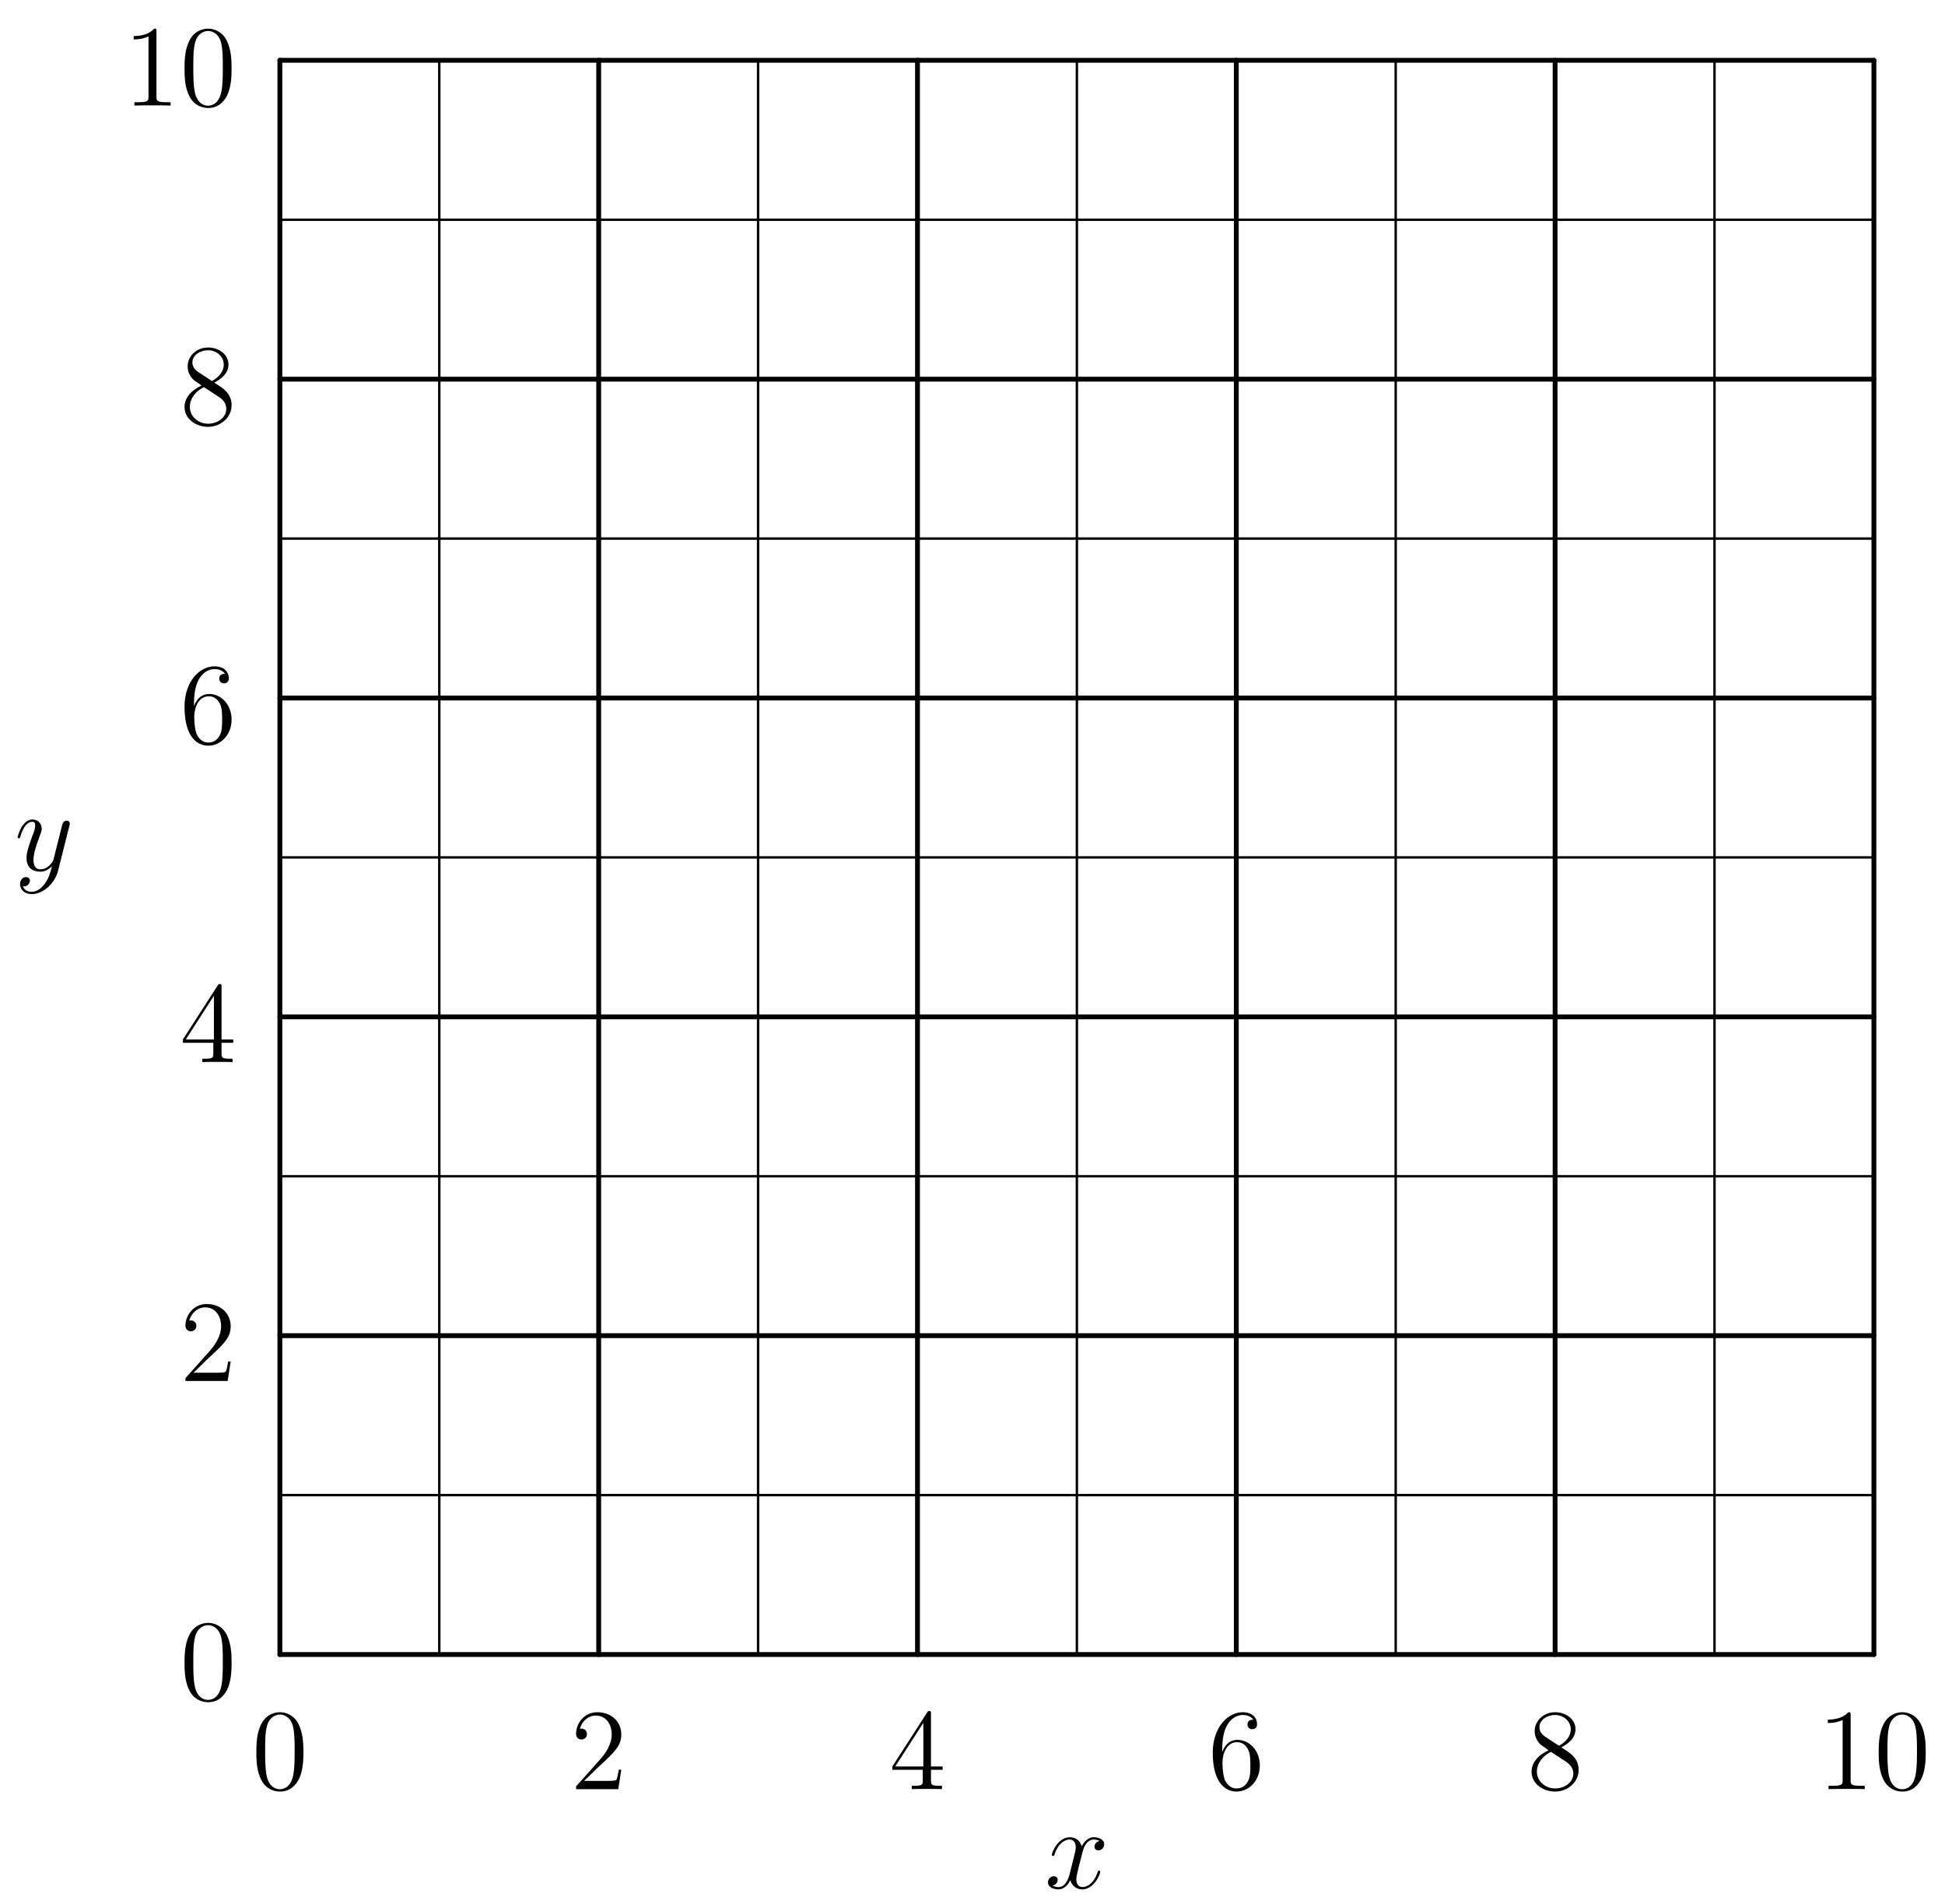
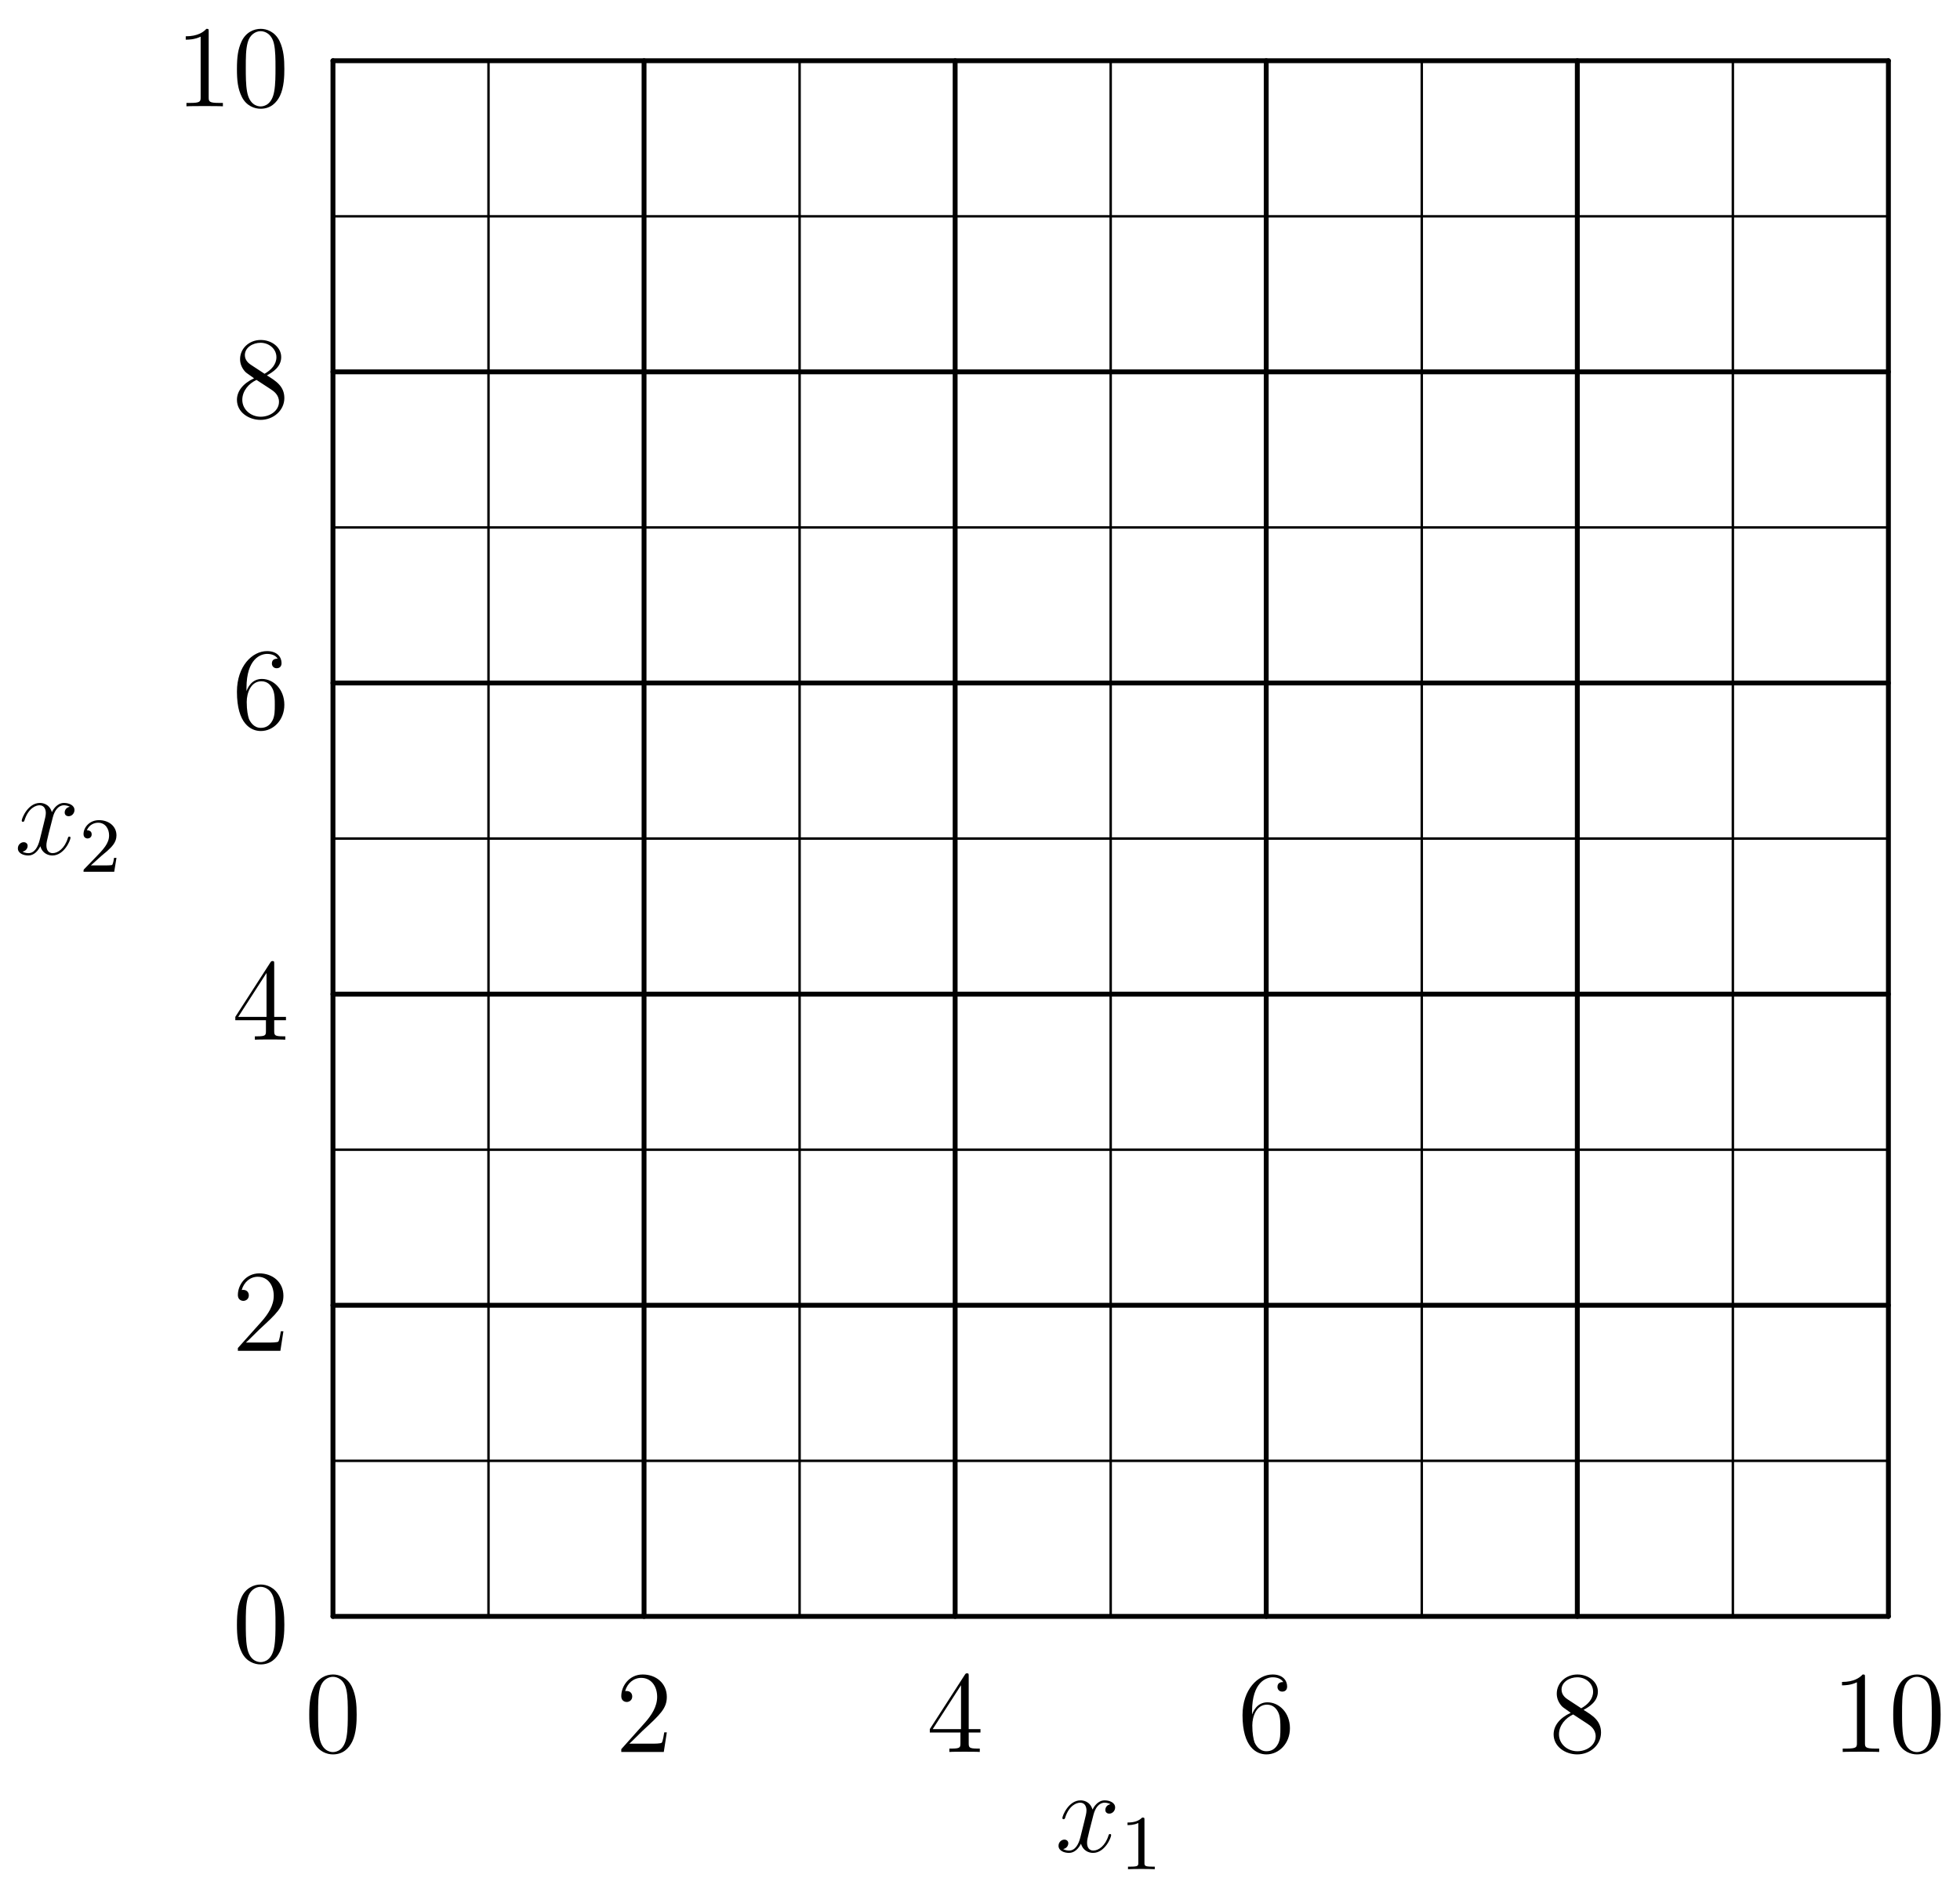
- <svg xmlns="http://www.w3.org/2000/svg" xmlns:xlink="http://www.w3.org/1999/xlink" version="1.1" width="201.031pt" height="196.695pt" viewBox="85.337 224.845 201.031 196.695">
+ <svg xmlns="http://www.w3.org/2000/svg" xmlns:xlink="http://www.w3.org/1999/xlink" version="1.1" width="201.18pt" height="193.389pt" viewBox="90.585 219.747 201.18 193.389">
  <defs>
+     <path id="g1-49" d="M2.503-5.077C2.503-5.292 2.487-5.3 2.271-5.3C1.945-4.981 1.522-4.79 .765-4.79V-4.527C.98-4.527 1.411-4.527 1.873-4.742V-.654C1.873-.359 1.849-.263 1.092-.263H.813V0C1.14-.024 1.825-.024 2.184-.024S3.236-.024 3.563 0V-.263H3.284C2.527-.263 2.503-.359 2.503-.654V-5.077Z" />
+     <path id="g1-50" d="M2.248-1.626C2.375-1.745 2.71-2.008 2.837-2.12C3.332-2.574 3.802-3.013 3.802-3.738C3.802-4.686 3.005-5.3 2.008-5.3C1.052-5.3 .422-4.575 .422-3.866C.422-3.475 .733-3.419 .845-3.419C1.012-3.419 1.259-3.539 1.259-3.842C1.259-4.256 .861-4.256 .765-4.256C.996-4.838 1.53-5.037 1.921-5.037C2.662-5.037 3.045-4.407 3.045-3.738C3.045-2.909 2.463-2.303 1.522-1.339L.518-.303C.422-.215 .422-.199 .422 0H3.571L3.802-1.427H3.555C3.531-1.267 3.467-.869 3.371-.717C3.324-.654 2.718-.654 2.59-.654H1.172L2.248-1.626Z" />
    <path id="g0-120" d="M5.667-4.878C5.284-4.806 5.141-4.519 5.141-4.292C5.141-4.005 5.368-3.909 5.535-3.909C5.894-3.909 6.145-4.22 6.145-4.543C6.145-5.045 5.571-5.272 5.069-5.272C4.34-5.272 3.933-4.555 3.826-4.328C3.551-5.224 2.809-5.272 2.594-5.272C1.375-5.272 .729-3.706 .729-3.443C.729-3.395 .777-3.335 .861-3.335C.956-3.335 .98-3.407 1.004-3.455C1.411-4.782 2.212-5.033 2.558-5.033C3.096-5.033 3.204-4.531 3.204-4.244C3.204-3.981 3.132-3.706 2.989-3.132L2.582-1.494C2.403-.777 2.056-.12 1.423-.12C1.363-.12 1.064-.12 .813-.275C1.243-.359 1.339-.717 1.339-.861C1.339-1.1 1.16-1.243 .933-1.243C.646-1.243 .335-.992 .335-.61C.335-.108 .897 .12 1.411 .12C1.985 .12 2.391-.335 2.642-.825C2.833-.12 3.431 .12 3.873 .12C5.093 .12 5.738-1.447 5.738-1.71C5.738-1.769 5.691-1.817 5.619-1.817C5.511-1.817 5.499-1.757 5.464-1.662C5.141-.61 4.447-.12 3.909-.12C3.491-.12 3.264-.43 3.264-.921C3.264-1.184 3.312-1.375 3.503-2.164L3.921-3.79C4.101-4.507 4.507-5.033 5.057-5.033C5.081-5.033 5.416-5.033 5.667-4.878Z" />
-     <path id="g0-121" d="M3.144 1.339C2.821 1.793 2.355 2.2 1.769 2.2C1.626 2.2 1.052 2.176 .873 1.626C.909 1.638 .968 1.638 .992 1.638C1.351 1.638 1.59 1.327 1.59 1.052S1.363 .681 1.184 .681C.992 .681 .574 .825 .574 1.411C.574 2.02 1.088 2.439 1.769 2.439C2.965 2.439 4.172 1.339 4.507 .012L5.679-4.651C5.691-4.71 5.715-4.782 5.715-4.854C5.715-5.033 5.571-5.153 5.392-5.153C5.284-5.153 5.033-5.105 4.937-4.746L4.053-1.231C3.993-1.016 3.993-.992 3.897-.861C3.658-.526 3.264-.12 2.69-.12C2.02-.12 1.961-.777 1.961-1.1C1.961-1.781 2.283-2.702 2.606-3.563C2.738-3.909 2.809-4.077 2.809-4.316C2.809-4.818 2.451-5.272 1.865-5.272C.765-5.272 .323-3.539 .323-3.443C.323-3.395 .371-3.335 .454-3.335C.562-3.335 .574-3.383 .622-3.551C.909-4.555 1.363-5.033 1.829-5.033C1.937-5.033 2.14-5.033 2.14-4.639C2.14-4.328 2.008-3.981 1.829-3.527C1.243-1.961 1.243-1.566 1.243-1.279C1.243-.143 2.056 .12 2.654 .12C3.001 .12 3.431 .012 3.85-.43L3.862-.418C3.682 .287 3.563 .753 3.144 1.339Z" />
-     <path id="g1-48" d="M5.356-3.826C5.356-4.818 5.296-5.786 4.866-6.695C4.376-7.687 3.515-7.95 2.929-7.95C2.236-7.95 1.387-7.603 .944-6.611C.61-5.858 .49-5.117 .49-3.826C.49-2.666 .574-1.793 1.004-.944C1.47-.036 2.295 .251 2.917 .251C3.957 .251 4.555-.371 4.902-1.064C5.332-1.961 5.356-3.132 5.356-3.826ZM2.917 .012C2.534 .012 1.757-.203 1.53-1.506C1.399-2.224 1.399-3.132 1.399-3.969C1.399-4.949 1.399-5.834 1.59-6.539C1.793-7.34 2.403-7.711 2.917-7.711C3.371-7.711 4.065-7.436 4.292-6.408C4.447-5.727 4.447-4.782 4.447-3.969C4.447-3.168 4.447-2.26 4.316-1.53C4.089-.215 3.335 .012 2.917 .012Z" />
-     <path id="g1-49" d="M3.443-7.663C3.443-7.938 3.443-7.95 3.204-7.95C2.917-7.627 2.319-7.185 1.088-7.185V-6.838C1.363-6.838 1.961-6.838 2.618-7.149V-.921C2.618-.49 2.582-.347 1.53-.347H1.16V0C1.482-.024 2.642-.024 3.037-.024S4.579-.024 4.902 0V-.347H4.531C3.479-.347 3.443-.49 3.443-.921V-7.663Z" />
-     <path id="g1-50" d="M5.26-2.008H4.997C4.961-1.805 4.866-1.148 4.746-.956C4.663-.849 3.981-.849 3.622-.849H1.411C1.733-1.124 2.463-1.889 2.774-2.176C4.591-3.85 5.26-4.471 5.26-5.655C5.26-7.03 4.172-7.95 2.786-7.95S.586-6.767 .586-5.738C.586-5.129 1.112-5.129 1.148-5.129C1.399-5.129 1.71-5.308 1.71-5.691C1.71-6.025 1.482-6.253 1.148-6.253C1.04-6.253 1.016-6.253 .98-6.241C1.207-7.054 1.853-7.603 2.63-7.603C3.646-7.603 4.268-6.755 4.268-5.655C4.268-4.639 3.682-3.754 3.001-2.989L.586-.287V0H4.949L5.26-2.008Z" />
-     <path id="g1-52" d="M4.316-7.783C4.316-8.01 4.316-8.07 4.148-8.07C4.053-8.07 4.017-8.07 3.921-7.926L.323-2.343V-1.997H3.467V-.909C3.467-.466 3.443-.347 2.57-.347H2.331V0C2.606-.024 3.551-.024 3.885-.024S5.177-.024 5.452 0V-.347H5.212C4.352-.347 4.316-.466 4.316-.909V-1.997H5.523V-2.343H4.316V-7.783ZM3.527-6.85V-2.343H.622L3.527-6.85Z" />
-     <path id="g1-54" d="M1.47-4.16C1.47-7.185 2.941-7.663 3.587-7.663C4.017-7.663 4.447-7.532 4.674-7.173C4.531-7.173 4.077-7.173 4.077-6.683C4.077-6.42 4.256-6.193 4.567-6.193C4.866-6.193 5.069-6.372 5.069-6.719C5.069-7.34 4.615-7.95 3.575-7.95C2.068-7.95 .49-6.408 .49-3.778C.49-.49 1.925 .251 2.941 .251C4.244 .251 5.356-.885 5.356-2.439C5.356-4.029 4.244-5.093 3.049-5.093C1.985-5.093 1.59-4.172 1.47-3.838V-4.16ZM2.941-.072C2.188-.072 1.829-.741 1.722-.992C1.614-1.303 1.494-1.889 1.494-2.726C1.494-3.67 1.925-4.854 3.001-4.854C3.658-4.854 4.005-4.411 4.184-4.005C4.376-3.563 4.376-2.965 4.376-2.451C4.376-1.841 4.376-1.303 4.148-.849C3.85-.275 3.419-.072 2.941-.072Z" />
-     <path id="g1-56" d="M3.563-4.316C4.16-4.639 5.033-5.189 5.033-6.193C5.033-7.233 4.029-7.95 2.929-7.95C1.745-7.95 .813-7.077 .813-5.99C.813-5.583 .933-5.177 1.267-4.77C1.399-4.615 1.411-4.603 2.248-4.017C1.088-3.479 .49-2.678 .49-1.805C.49-.538 1.698 .251 2.917 .251C4.244 .251 5.356-.729 5.356-1.985C5.356-3.204 4.495-3.742 3.563-4.316ZM1.937-5.392C1.781-5.499 1.303-5.81 1.303-6.396C1.303-7.173 2.116-7.663 2.917-7.663C3.778-7.663 4.543-7.042 4.543-6.181C4.543-5.452 4.017-4.866 3.324-4.483L1.937-5.392ZM2.499-3.85L3.945-2.905C4.256-2.702 4.806-2.331 4.806-1.602C4.806-.693 3.885-.072 2.929-.072C1.913-.072 1.04-.813 1.04-1.805C1.04-2.738 1.722-3.491 2.499-3.85Z" />
+     <path id="g2-48" d="M5.356-3.826C5.356-4.818 5.296-5.786 4.866-6.695C4.376-7.687 3.515-7.95 2.929-7.95C2.236-7.95 1.387-7.603 .944-6.611C.61-5.858 .49-5.117 .49-3.826C.49-2.666 .574-1.793 1.004-.944C1.47-.036 2.295 .251 2.917 .251C3.957 .251 4.555-.371 4.902-1.064C5.332-1.961 5.356-3.132 5.356-3.826ZM2.917 .012C2.534 .012 1.757-.203 1.53-1.506C1.399-2.224 1.399-3.132 1.399-3.969C1.399-4.949 1.399-5.834 1.59-6.539C1.793-7.34 2.403-7.711 2.917-7.711C3.371-7.711 4.065-7.436 4.292-6.408C4.447-5.727 4.447-4.782 4.447-3.969C4.447-3.168 4.447-2.26 4.316-1.53C4.089-.215 3.335 .012 2.917 .012Z" />
+     <path id="g2-49" d="M3.443-7.663C3.443-7.938 3.443-7.95 3.204-7.95C2.917-7.627 2.319-7.185 1.088-7.185V-6.838C1.363-6.838 1.961-6.838 2.618-7.149V-.921C2.618-.49 2.582-.347 1.53-.347H1.16V0C1.482-.024 2.642-.024 3.037-.024S4.579-.024 4.902 0V-.347H4.531C3.479-.347 3.443-.49 3.443-.921V-7.663Z" />
+     <path id="g2-50" d="M5.26-2.008H4.997C4.961-1.805 4.866-1.148 4.746-.956C4.663-.849 3.981-.849 3.622-.849H1.411C1.733-1.124 2.463-1.889 2.774-2.176C4.591-3.85 5.26-4.471 5.26-5.655C5.26-7.03 4.172-7.95 2.786-7.95S.586-6.767 .586-5.738C.586-5.129 1.112-5.129 1.148-5.129C1.399-5.129 1.71-5.308 1.71-5.691C1.71-6.025 1.482-6.253 1.148-6.253C1.04-6.253 1.016-6.253 .98-6.241C1.207-7.054 1.853-7.603 2.63-7.603C3.646-7.603 4.268-6.755 4.268-5.655C4.268-4.639 3.682-3.754 3.001-2.989L.586-.287V0H4.949L5.26-2.008Z" />
+     <path id="g2-52" d="M4.316-7.783C4.316-8.01 4.316-8.07 4.148-8.07C4.053-8.07 4.017-8.07 3.921-7.926L.323-2.343V-1.997H3.467V-.909C3.467-.466 3.443-.347 2.57-.347H2.331V0C2.606-.024 3.551-.024 3.885-.024S5.177-.024 5.452 0V-.347H5.212C4.352-.347 4.316-.466 4.316-.909V-1.997H5.523V-2.343H4.316V-7.783ZM3.527-6.85V-2.343H.622L3.527-6.85Z" />
+     <path id="g2-54" d="M1.47-4.16C1.47-7.185 2.941-7.663 3.587-7.663C4.017-7.663 4.447-7.532 4.674-7.173C4.531-7.173 4.077-7.173 4.077-6.683C4.077-6.42 4.256-6.193 4.567-6.193C4.866-6.193 5.069-6.372 5.069-6.719C5.069-7.34 4.615-7.95 3.575-7.95C2.068-7.95 .49-6.408 .49-3.778C.49-.49 1.925 .251 2.941 .251C4.244 .251 5.356-.885 5.356-2.439C5.356-4.029 4.244-5.093 3.049-5.093C1.985-5.093 1.59-4.172 1.47-3.838V-4.16ZM2.941-.072C2.188-.072 1.829-.741 1.722-.992C1.614-1.303 1.494-1.889 1.494-2.726C1.494-3.67 1.925-4.854 3.001-4.854C3.658-4.854 4.005-4.411 4.184-4.005C4.376-3.563 4.376-2.965 4.376-2.451C4.376-1.841 4.376-1.303 4.148-.849C3.85-.275 3.419-.072 2.941-.072Z" />
+     <path id="g2-56" d="M3.563-4.316C4.16-4.639 5.033-5.189 5.033-6.193C5.033-7.233 4.029-7.95 2.929-7.95C1.745-7.95 .813-7.077 .813-5.99C.813-5.583 .933-5.177 1.267-4.77C1.399-4.615 1.411-4.603 2.248-4.017C1.088-3.479 .49-2.678 .49-1.805C.49-.538 1.698 .251 2.917 .251C4.244 .251 5.356-.729 5.356-1.985C5.356-3.204 4.495-3.742 3.563-4.316ZM1.937-5.392C1.781-5.499 1.303-5.81 1.303-6.396C1.303-7.173 2.116-7.663 2.917-7.663C3.778-7.663 4.543-7.042 4.543-6.181C4.543-5.452 4.017-4.866 3.324-4.483L1.937-5.392ZM2.499-3.85L3.945-2.905C4.256-2.702 4.806-2.331 4.806-1.602C4.806-.693 3.885-.072 2.929-.072C1.913-.072 1.04-.813 1.04-1.805C1.04-2.738 1.722-3.491 2.499-3.85Z" />
  </defs>
  <g id="page1">
-     <g transform="translate(85.3374 224.845)scale(.996264)">
-       <path d="M194.408 171.628V6.256" fill="none" stroke="#000000" stroke-linecap="round" stroke-linejoin="round" stroke-miterlimit="10.037" stroke-width="0.502" />
+     <g transform="translate(90.5851 219.747)scale(.996264)">
+       <path d="M194.558 166.511V6.256" fill="none" stroke="#000000" stroke-linecap="round" stroke-linejoin="round" stroke-miterlimit="10.037" stroke-width="0.502" />
    </g>
-     <g transform="translate(85.3374 224.845)scale(.996264)">
-       <path d="M194.408 138.554" fill="none" stroke="#000000" stroke-linecap="round" stroke-linejoin="round" stroke-miterlimit="10.037" stroke-width="0.502" />
+     <g transform="translate(90.5851 219.747)scale(.996264)">
+       <path d="M194.558 134.46" fill="none" stroke="#000000" stroke-linecap="round" stroke-linejoin="round" stroke-miterlimit="10.037" stroke-width="0.502" />
    </g>
-     <g transform="translate(85.3374 224.845)scale(.996264)">
-       <path d="M194.408 105.48" fill="none" stroke="#000000" stroke-linecap="round" stroke-linejoin="round" stroke-miterlimit="10.037" stroke-width="0.502" />
+     <g transform="translate(90.5851 219.747)scale(.996264)">
+       <path d="M194.558 102.409" fill="none" stroke="#000000" stroke-linecap="round" stroke-linejoin="round" stroke-miterlimit="10.037" stroke-width="0.502" />
    </g>
-     <g transform="translate(85.3374 224.845)scale(.996264)">
-       <path d="M194.408 72.405" fill="none" stroke="#000000" stroke-linecap="round" stroke-linejoin="round" stroke-miterlimit="10.037" stroke-width="0.502" />
+     <g transform="translate(90.5851 219.747)scale(.996264)">
+       <path d="M194.558 70.358" fill="none" stroke="#000000" stroke-linecap="round" stroke-linejoin="round" stroke-miterlimit="10.037" stroke-width="0.502" />
    </g>
-     <g transform="translate(85.3374 224.845)scale(.996264)">
-       <path d="M194.408 39.331" fill="none" stroke="#000000" stroke-linecap="round" stroke-linejoin="round" stroke-miterlimit="10.037" stroke-width="0.502" />
+     <g transform="translate(90.5851 219.747)scale(.996264)">
+       <path d="M194.558 38.307" fill="none" stroke="#000000" stroke-linecap="round" stroke-linejoin="round" stroke-miterlimit="10.037" stroke-width="0.502" />
    </g>
-     <g transform="translate(85.3374 224.845)scale(.996264)">
-       <path d="M194.408 155.091" fill="none" stroke="#000000" stroke-linecap="round" stroke-linejoin="round" stroke-miterlimit="10.037" stroke-width="0.251" />
+     <g transform="translate(90.5851 219.747)scale(.996264)">
+       <path d="M194.558 150.485" fill="none" stroke="#000000" stroke-linecap="round" stroke-linejoin="round" stroke-miterlimit="10.037" stroke-width="0.251" />
    </g>
-     <g transform="translate(85.3374 224.845)scale(.996264)">
-       <path d="M194.408 122.017" fill="none" stroke="#000000" stroke-linecap="round" stroke-linejoin="round" stroke-miterlimit="10.037" stroke-width="0.251" />
+     <g transform="translate(90.5851 219.747)scale(.996264)">
+       <path d="M194.558 118.434" fill="none" stroke="#000000" stroke-linecap="round" stroke-linejoin="round" stroke-miterlimit="10.037" stroke-width="0.251" />
    </g>
-     <g transform="translate(85.3374 224.845)scale(.996264)">
-       <path d="M194.408 88.942" fill="none" stroke="#000000" stroke-linecap="round" stroke-linejoin="round" stroke-miterlimit="10.037" stroke-width="0.251" />
+     <g transform="translate(90.5851 219.747)scale(.996264)">
+       <path d="M194.558 86.383" fill="none" stroke="#000000" stroke-linecap="round" stroke-linejoin="round" stroke-miterlimit="10.037" stroke-width="0.251" />
    </g>
-     <g transform="translate(85.3374 224.845)scale(.996264)">
-       <path d="M194.408 55.868" fill="none" stroke="#000000" stroke-linecap="round" stroke-linejoin="round" stroke-miterlimit="10.037" stroke-width="0.251" />
+     <g transform="translate(90.5851 219.747)scale(.996264)">
+       <path d="M194.558 54.333" fill="none" stroke="#000000" stroke-linecap="round" stroke-linejoin="round" stroke-miterlimit="10.037" stroke-width="0.251" />
    </g>
-     <g transform="translate(85.3374 224.845)scale(.996264)">
-       <path d="M194.408 22.794" fill="none" stroke="#000000" stroke-linecap="round" stroke-linejoin="round" stroke-miterlimit="10.037" stroke-width="0.251" />
+     <g transform="translate(90.5851 219.747)scale(.996264)">
+       <path d="M194.558 22.282" fill="none" stroke="#000000" stroke-linecap="round" stroke-linejoin="round" stroke-miterlimit="10.037" stroke-width="0.251" />
    </g>
-     <g transform="translate(85.3374 224.845)scale(.996264)">
-       <path d="M29.036 171.628V6.256" fill="none" stroke="#000000" stroke-linecap="round" stroke-linejoin="round" stroke-miterlimit="10.037" stroke-width="0.502" />
+     <g transform="translate(90.5851 219.747)scale(.996264)">
+       <path d="M34.304 166.511V6.256" fill="none" stroke="#000000" stroke-linecap="round" stroke-linejoin="round" stroke-miterlimit="10.037" stroke-width="0.502" />
    </g>
-     <g transform="translate(85.3374 224.845)scale(.996264)">
-       <path d="M29.036 138.554H194.408" fill="none" stroke="#000000" stroke-linecap="round" stroke-linejoin="round" stroke-miterlimit="10.037" stroke-width="0.502" />
+     <g transform="translate(90.5851 219.747)scale(.996264)">
+       <path d="M34.304 134.46H194.558" fill="none" stroke="#000000" stroke-linecap="round" stroke-linejoin="round" stroke-miterlimit="10.037" stroke-width="0.502" />
    </g>
-     <g transform="translate(85.3374 224.845)scale(.996264)">
-       <path d="M29.036 105.48H194.408" fill="none" stroke="#000000" stroke-linecap="round" stroke-linejoin="round" stroke-miterlimit="10.037" stroke-width="0.502" />
+     <g transform="translate(90.5851 219.747)scale(.996264)">
+       <path d="M34.304 102.409H194.558" fill="none" stroke="#000000" stroke-linecap="round" stroke-linejoin="round" stroke-miterlimit="10.037" stroke-width="0.502" />
    </g>
-     <g transform="translate(85.3374 224.845)scale(.996264)">
-       <path d="M29.036 72.405H194.408" fill="none" stroke="#000000" stroke-linecap="round" stroke-linejoin="round" stroke-miterlimit="10.037" stroke-width="0.502" />
+     <g transform="translate(90.5851 219.747)scale(.996264)">
+       <path d="M34.304 70.358H194.558" fill="none" stroke="#000000" stroke-linecap="round" stroke-linejoin="round" stroke-miterlimit="10.037" stroke-width="0.502" />
    </g>
-     <g transform="translate(85.3374 224.845)scale(.996264)">
-       <path d="M29.036 39.331H194.408" fill="none" stroke="#000000" stroke-linecap="round" stroke-linejoin="round" stroke-miterlimit="10.037" stroke-width="0.502" />
+     <g transform="translate(90.5851 219.747)scale(.996264)">
+       <path d="M34.304 38.307H194.558" fill="none" stroke="#000000" stroke-linecap="round" stroke-linejoin="round" stroke-miterlimit="10.037" stroke-width="0.502" />
    </g>
-     <g transform="translate(85.3374 224.845)scale(.996264)">
-       <path d="M29.036 155.091H194.408" fill="none" stroke="#000000" stroke-linecap="round" stroke-linejoin="round" stroke-miterlimit="10.037" stroke-width="0.251" />
+     <g transform="translate(90.5851 219.747)scale(.996264)">
+       <path d="M34.304 150.485H194.558" fill="none" stroke="#000000" stroke-linecap="round" stroke-linejoin="round" stroke-miterlimit="10.037" stroke-width="0.251" />
    </g>
-     <g transform="translate(85.3374 224.845)scale(.996264)">
-       <path d="M29.036 122.017H194.408" fill="none" stroke="#000000" stroke-linecap="round" stroke-linejoin="round" stroke-miterlimit="10.037" stroke-width="0.251" />
+     <g transform="translate(90.5851 219.747)scale(.996264)">
+       <path d="M34.304 118.434H194.558" fill="none" stroke="#000000" stroke-linecap="round" stroke-linejoin="round" stroke-miterlimit="10.037" stroke-width="0.251" />
    </g>
-     <g transform="translate(85.3374 224.845)scale(.996264)">
-       <path d="M29.036 88.942H194.408" fill="none" stroke="#000000" stroke-linecap="round" stroke-linejoin="round" stroke-miterlimit="10.037" stroke-width="0.251" />
+     <g transform="translate(90.5851 219.747)scale(.996264)">
+       <path d="M34.304 86.383H194.558" fill="none" stroke="#000000" stroke-linecap="round" stroke-linejoin="round" stroke-miterlimit="10.037" stroke-width="0.251" />
    </g>
-     <g transform="translate(85.3374 224.845)scale(.996264)">
-       <path d="M29.036 55.868H194.408" fill="none" stroke="#000000" stroke-linecap="round" stroke-linejoin="round" stroke-miterlimit="10.037" stroke-width="0.251" />
+     <g transform="translate(90.5851 219.747)scale(.996264)">
+       <path d="M34.304 54.333H194.558" fill="none" stroke="#000000" stroke-linecap="round" stroke-linejoin="round" stroke-miterlimit="10.037" stroke-width="0.251" />
    </g>
-     <g transform="translate(85.3374 224.845)scale(.996264)">
-       <path d="M29.036 22.794H194.408" fill="none" stroke="#000000" stroke-linecap="round" stroke-linejoin="round" stroke-miterlimit="10.037" stroke-width="0.251" />
+     <g transform="translate(90.5851 219.747)scale(.996264)">
+       <path d="M34.304 22.282H194.558" fill="none" stroke="#000000" stroke-linecap="round" stroke-linejoin="round" stroke-miterlimit="10.037" stroke-width="0.251" />
    </g>
-     <use x="103.919" y="400.51" xlink:href="#g1-48" />
-     <use x="103.919" y="367.559" xlink:href="#g1-50" />
-     <use x="103.919" y="334.608" xlink:href="#g1-52" />
-     <use x="103.919" y="301.657" xlink:href="#g1-54" />
-     <use x="103.919" y="268.706" xlink:href="#g1-56" />
-     <use x="98.066" y="235.756" xlink:href="#g1-49" />
-     <use x="103.919" y="235.756" xlink:href="#g1-48" />
-     <use x="86.837" y="314.807" xlink:href="#g0-121" />
-     <g transform="translate(85.3374 224.845)scale(.996264)">
-       <path d="M29.036 6.256H194.408" fill="none" stroke="#000000" stroke-linecap="round" stroke-linejoin="round" stroke-miterlimit="10.037" stroke-width="0.502" />
+     <use x="114.415" y="390.313" xlink:href="#g2-48" />
+     <use x="114.415" y="358.381" xlink:href="#g2-50" />
+     <use x="114.415" y="326.45" xlink:href="#g2-52" />
+     <use x="114.415" y="294.519" xlink:href="#g2-54" />
+     <use x="114.415" y="262.588" xlink:href="#g2-56" />
+     <use x="108.562" y="230.657" xlink:href="#g2-49" />
+     <use x="114.415" y="230.657" xlink:href="#g2-48" />
+     <use x="92.084" y="307.424" xlink:href="#g0-120" />
+     <use x="98.737" y="309.218" xlink:href="#g1-50" />
+     <g transform="translate(90.5851 219.747)scale(.996264)">
+       <path d="M34.304 6.256H194.558" fill="none" stroke="#000000" stroke-linecap="round" stroke-linejoin="round" stroke-miterlimit="10.037" stroke-width="0.502" />
    </g>
-     <g transform="translate(85.3374 224.845)scale(.996264)">
-       <path d="M62.111 6.256" fill="none" stroke="#000000" stroke-linecap="round" stroke-linejoin="round" stroke-miterlimit="10.037" stroke-width="0.502" />
+     <g transform="translate(90.5851 219.747)scale(.996264)">
+       <path d="M66.355 6.256" fill="none" stroke="#000000" stroke-linecap="round" stroke-linejoin="round" stroke-miterlimit="10.037" stroke-width="0.502" />
    </g>
-     <g transform="translate(85.3374 224.845)scale(.996264)">
-       <path d="M95.185 6.256" fill="none" stroke="#000000" stroke-linecap="round" stroke-linejoin="round" stroke-miterlimit="10.037" stroke-width="0.502" />
+     <g transform="translate(90.5851 219.747)scale(.996264)">
+       <path d="M98.406 6.256" fill="none" stroke="#000000" stroke-linecap="round" stroke-linejoin="round" stroke-miterlimit="10.037" stroke-width="0.502" />
    </g>
-     <g transform="translate(85.3374 224.845)scale(.996264)">
-       <path d="M128.26 6.256" fill="none" stroke="#000000" stroke-linecap="round" stroke-linejoin="round" stroke-miterlimit="10.037" stroke-width="0.502" />
+     <g transform="translate(90.5851 219.747)scale(.996264)">
+       <path d="M130.456 6.256" fill="none" stroke="#000000" stroke-linecap="round" stroke-linejoin="round" stroke-miterlimit="10.037" stroke-width="0.502" />
    </g>
-     <g transform="translate(85.3374 224.845)scale(.996264)">
-       <path d="M161.334 6.256" fill="none" stroke="#000000" stroke-linecap="round" stroke-linejoin="round" stroke-miterlimit="10.037" stroke-width="0.502" />
+     <g transform="translate(90.5851 219.747)scale(.996264)">
+       <path d="M162.507 6.256" fill="none" stroke="#000000" stroke-linecap="round" stroke-linejoin="round" stroke-miterlimit="10.037" stroke-width="0.502" />
    </g>
-     <g transform="translate(85.3374 224.845)scale(.996264)">
-       <path d="M45.574 6.256" fill="none" stroke="#000000" stroke-linecap="round" stroke-linejoin="round" stroke-miterlimit="10.037" stroke-width="0.251" />
+     <g transform="translate(90.5851 219.747)scale(.996264)">
+       <path d="M50.329 6.256" fill="none" stroke="#000000" stroke-linecap="round" stroke-linejoin="round" stroke-miterlimit="10.037" stroke-width="0.251" />
    </g>
-     <g transform="translate(85.3374 224.845)scale(.996264)">
-       <path d="M78.648 6.256" fill="none" stroke="#000000" stroke-linecap="round" stroke-linejoin="round" stroke-miterlimit="10.037" stroke-width="0.251" />
+     <g transform="translate(90.5851 219.747)scale(.996264)">
+       <path d="M82.38 6.256" fill="none" stroke="#000000" stroke-linecap="round" stroke-linejoin="round" stroke-miterlimit="10.037" stroke-width="0.251" />
    </g>
-     <g transform="translate(85.3374 224.845)scale(.996264)">
-       <path d="M111.722 6.256" fill="none" stroke="#000000" stroke-linecap="round" stroke-linejoin="round" stroke-miterlimit="10.037" stroke-width="0.251" />
+     <g transform="translate(90.5851 219.747)scale(.996264)">
+       <path d="M114.431 6.256" fill="none" stroke="#000000" stroke-linecap="round" stroke-linejoin="round" stroke-miterlimit="10.037" stroke-width="0.251" />
    </g>
-     <g transform="translate(85.3374 224.845)scale(.996264)">
-       <path d="M144.797 6.256" fill="none" stroke="#000000" stroke-linecap="round" stroke-linejoin="round" stroke-miterlimit="10.037" stroke-width="0.251" />
+     <g transform="translate(90.5851 219.747)scale(.996264)">
+       <path d="M146.482 6.256" fill="none" stroke="#000000" stroke-linecap="round" stroke-linejoin="round" stroke-miterlimit="10.037" stroke-width="0.251" />
    </g>
-     <g transform="translate(85.3374 224.845)scale(.996264)">
-       <path d="M177.871 6.256" fill="none" stroke="#000000" stroke-linecap="round" stroke-linejoin="round" stroke-miterlimit="10.037" stroke-width="0.251" />
+     <g transform="translate(90.5851 219.747)scale(.996264)">
+       <path d="M178.533 6.256" fill="none" stroke="#000000" stroke-linecap="round" stroke-linejoin="round" stroke-miterlimit="10.037" stroke-width="0.251" />
    </g>
-     <g transform="translate(85.3374 224.845)scale(.996264)">
-       <path d="M29.036 171.628H194.408" fill="none" stroke="#000000" stroke-linecap="round" stroke-linejoin="round" stroke-miterlimit="10.037" stroke-width="0.502" />
+     <g transform="translate(90.5851 219.747)scale(.996264)">
+       <path d="M34.304 166.511H194.558" fill="none" stroke="#000000" stroke-linecap="round" stroke-linejoin="round" stroke-miterlimit="10.037" stroke-width="0.502" />
    </g>
-     <g transform="translate(85.3374 224.845)scale(.996264)">
-       <path d="M62.111 171.628V6.256" fill="none" stroke="#000000" stroke-linecap="round" stroke-linejoin="round" stroke-miterlimit="10.037" stroke-width="0.502" />
+     <g transform="translate(90.5851 219.747)scale(.996264)">
+       <path d="M66.355 166.511V6.256" fill="none" stroke="#000000" stroke-linecap="round" stroke-linejoin="round" stroke-miterlimit="10.037" stroke-width="0.502" />
    </g>
-     <g transform="translate(85.3374 224.845)scale(.996264)">
-       <path d="M95.185 171.628V6.256" fill="none" stroke="#000000" stroke-linecap="round" stroke-linejoin="round" stroke-miterlimit="10.037" stroke-width="0.502" />
+     <g transform="translate(90.5851 219.747)scale(.996264)">
+       <path d="M98.406 166.511V6.256" fill="none" stroke="#000000" stroke-linecap="round" stroke-linejoin="round" stroke-miterlimit="10.037" stroke-width="0.502" />
    </g>
-     <g transform="translate(85.3374 224.845)scale(.996264)">
-       <path d="M128.26 171.628V6.256" fill="none" stroke="#000000" stroke-linecap="round" stroke-linejoin="round" stroke-miterlimit="10.037" stroke-width="0.502" />
+     <g transform="translate(90.5851 219.747)scale(.996264)">
+       <path d="M130.456 166.511V6.256" fill="none" stroke="#000000" stroke-linecap="round" stroke-linejoin="round" stroke-miterlimit="10.037" stroke-width="0.502" />
    </g>
-     <g transform="translate(85.3374 224.845)scale(.996264)">
-       <path d="M161.334 171.628V6.256" fill="none" stroke="#000000" stroke-linecap="round" stroke-linejoin="round" stroke-miterlimit="10.037" stroke-width="0.502" />
+     <g transform="translate(90.5851 219.747)scale(.996264)">
+       <path d="M162.507 166.511V6.256" fill="none" stroke="#000000" stroke-linecap="round" stroke-linejoin="round" stroke-miterlimit="10.037" stroke-width="0.502" />
    </g>
-     <g transform="translate(85.3374 224.845)scale(.996264)">
-       <path d="M45.574 171.628V6.256" fill="none" stroke="#000000" stroke-linecap="round" stroke-linejoin="round" stroke-miterlimit="10.037" stroke-width="0.251" />
+     <g transform="translate(90.5851 219.747)scale(.996264)">
+       <path d="M50.329 166.511V6.256" fill="none" stroke="#000000" stroke-linecap="round" stroke-linejoin="round" stroke-miterlimit="10.037" stroke-width="0.251" />
    </g>
-     <g transform="translate(85.3374 224.845)scale(.996264)">
-       <path d="M78.648 171.628V6.256" fill="none" stroke="#000000" stroke-linecap="round" stroke-linejoin="round" stroke-miterlimit="10.037" stroke-width="0.251" />
+     <g transform="translate(90.5851 219.747)scale(.996264)">
+       <path d="M82.38 166.511V6.256" fill="none" stroke="#000000" stroke-linecap="round" stroke-linejoin="round" stroke-miterlimit="10.037" stroke-width="0.251" />
    </g>
-     <g transform="translate(85.3374 224.845)scale(.996264)">
-       <path d="M111.722 171.628V6.256" fill="none" stroke="#000000" stroke-linecap="round" stroke-linejoin="round" stroke-miterlimit="10.037" stroke-width="0.251" />
+     <g transform="translate(90.5851 219.747)scale(.996264)">
+       <path d="M114.431 166.511V6.256" fill="none" stroke="#000000" stroke-linecap="round" stroke-linejoin="round" stroke-miterlimit="10.037" stroke-width="0.251" />
    </g>
-     <g transform="translate(85.3374 224.845)scale(.996264)">
-       <path d="M144.797 171.628V6.256" fill="none" stroke="#000000" stroke-linecap="round" stroke-linejoin="round" stroke-miterlimit="10.037" stroke-width="0.251" />
+     <g transform="translate(90.5851 219.747)scale(.996264)">
+       <path d="M146.482 166.511V6.256" fill="none" stroke="#000000" stroke-linecap="round" stroke-linejoin="round" stroke-miterlimit="10.037" stroke-width="0.251" />
    </g>
-     <g transform="translate(85.3374 224.845)scale(.996264)">
-       <path d="M177.871 171.628V6.256" fill="none" stroke="#000000" stroke-linecap="round" stroke-linejoin="round" stroke-miterlimit="10.037" stroke-width="0.251" />
+     <g transform="translate(90.5851 219.747)scale(.996264)">
+       <path d="M178.533 166.511V6.256" fill="none" stroke="#000000" stroke-linecap="round" stroke-linejoin="round" stroke-miterlimit="10.037" stroke-width="0.251" />
    </g>
-     <use x="111.343" y="409.744" xlink:href="#g1-48" />
-     <use x="144.293" y="409.744" xlink:href="#g1-50" />
-     <use x="177.244" y="409.744" xlink:href="#g1-52" />
-     <use x="210.195" y="409.744" xlink:href="#g1-54" />
-     <use x="243.146" y="409.744" xlink:href="#g1-56" />
-     <use x="273.17" y="409.744" xlink:href="#g1-49" />
-     <use x="279.023" y="409.744" xlink:href="#g1-48" />
-     <use x="193.32" y="419.984" xlink:href="#g0-120" />
-     <g transform="translate(85.3374 224.845)scale(.996264)">
-       <circle cx="29.036" cy="171.628" fill="#000000" opacity="0" r="1.506" />
+     <use x="121.838" y="399.547" xlink:href="#g2-48" />
+     <use x="153.769" y="399.547" xlink:href="#g2-50" />
+     <use x="185.7" y="399.547" xlink:href="#g2-52" />
+     <use x="217.631" y="399.547" xlink:href="#g2-54" />
+     <use x="249.563" y="399.547" xlink:href="#g2-56" />
+     <use x="278.567" y="399.547" xlink:href="#g2-49" />
+     <use x="284.42" y="399.547" xlink:href="#g2-48" />
+     <use x="198.9" y="409.787" xlink:href="#g0-120" />
+     <use x="205.552" y="411.58" xlink:href="#g1-49" />
+     <g transform="translate(90.5851 219.747)scale(.996264)">
+       <circle cx="34.304" cy="166.511" fill="#000000" opacity="0" r="1.506" />
    </g>
-     <g transform="translate(85.3374 224.845)scale(.996264)">
-       <circle cx="194.408" cy="6.256" fill="#000000" opacity="0" r="1.506" />
+     <g transform="translate(90.5851 219.747)scale(.996264)">
+       <circle cx="194.558" cy="6.256" fill="#000000" opacity="0" r="1.506" />
    </g>
  </g>
</svg>
